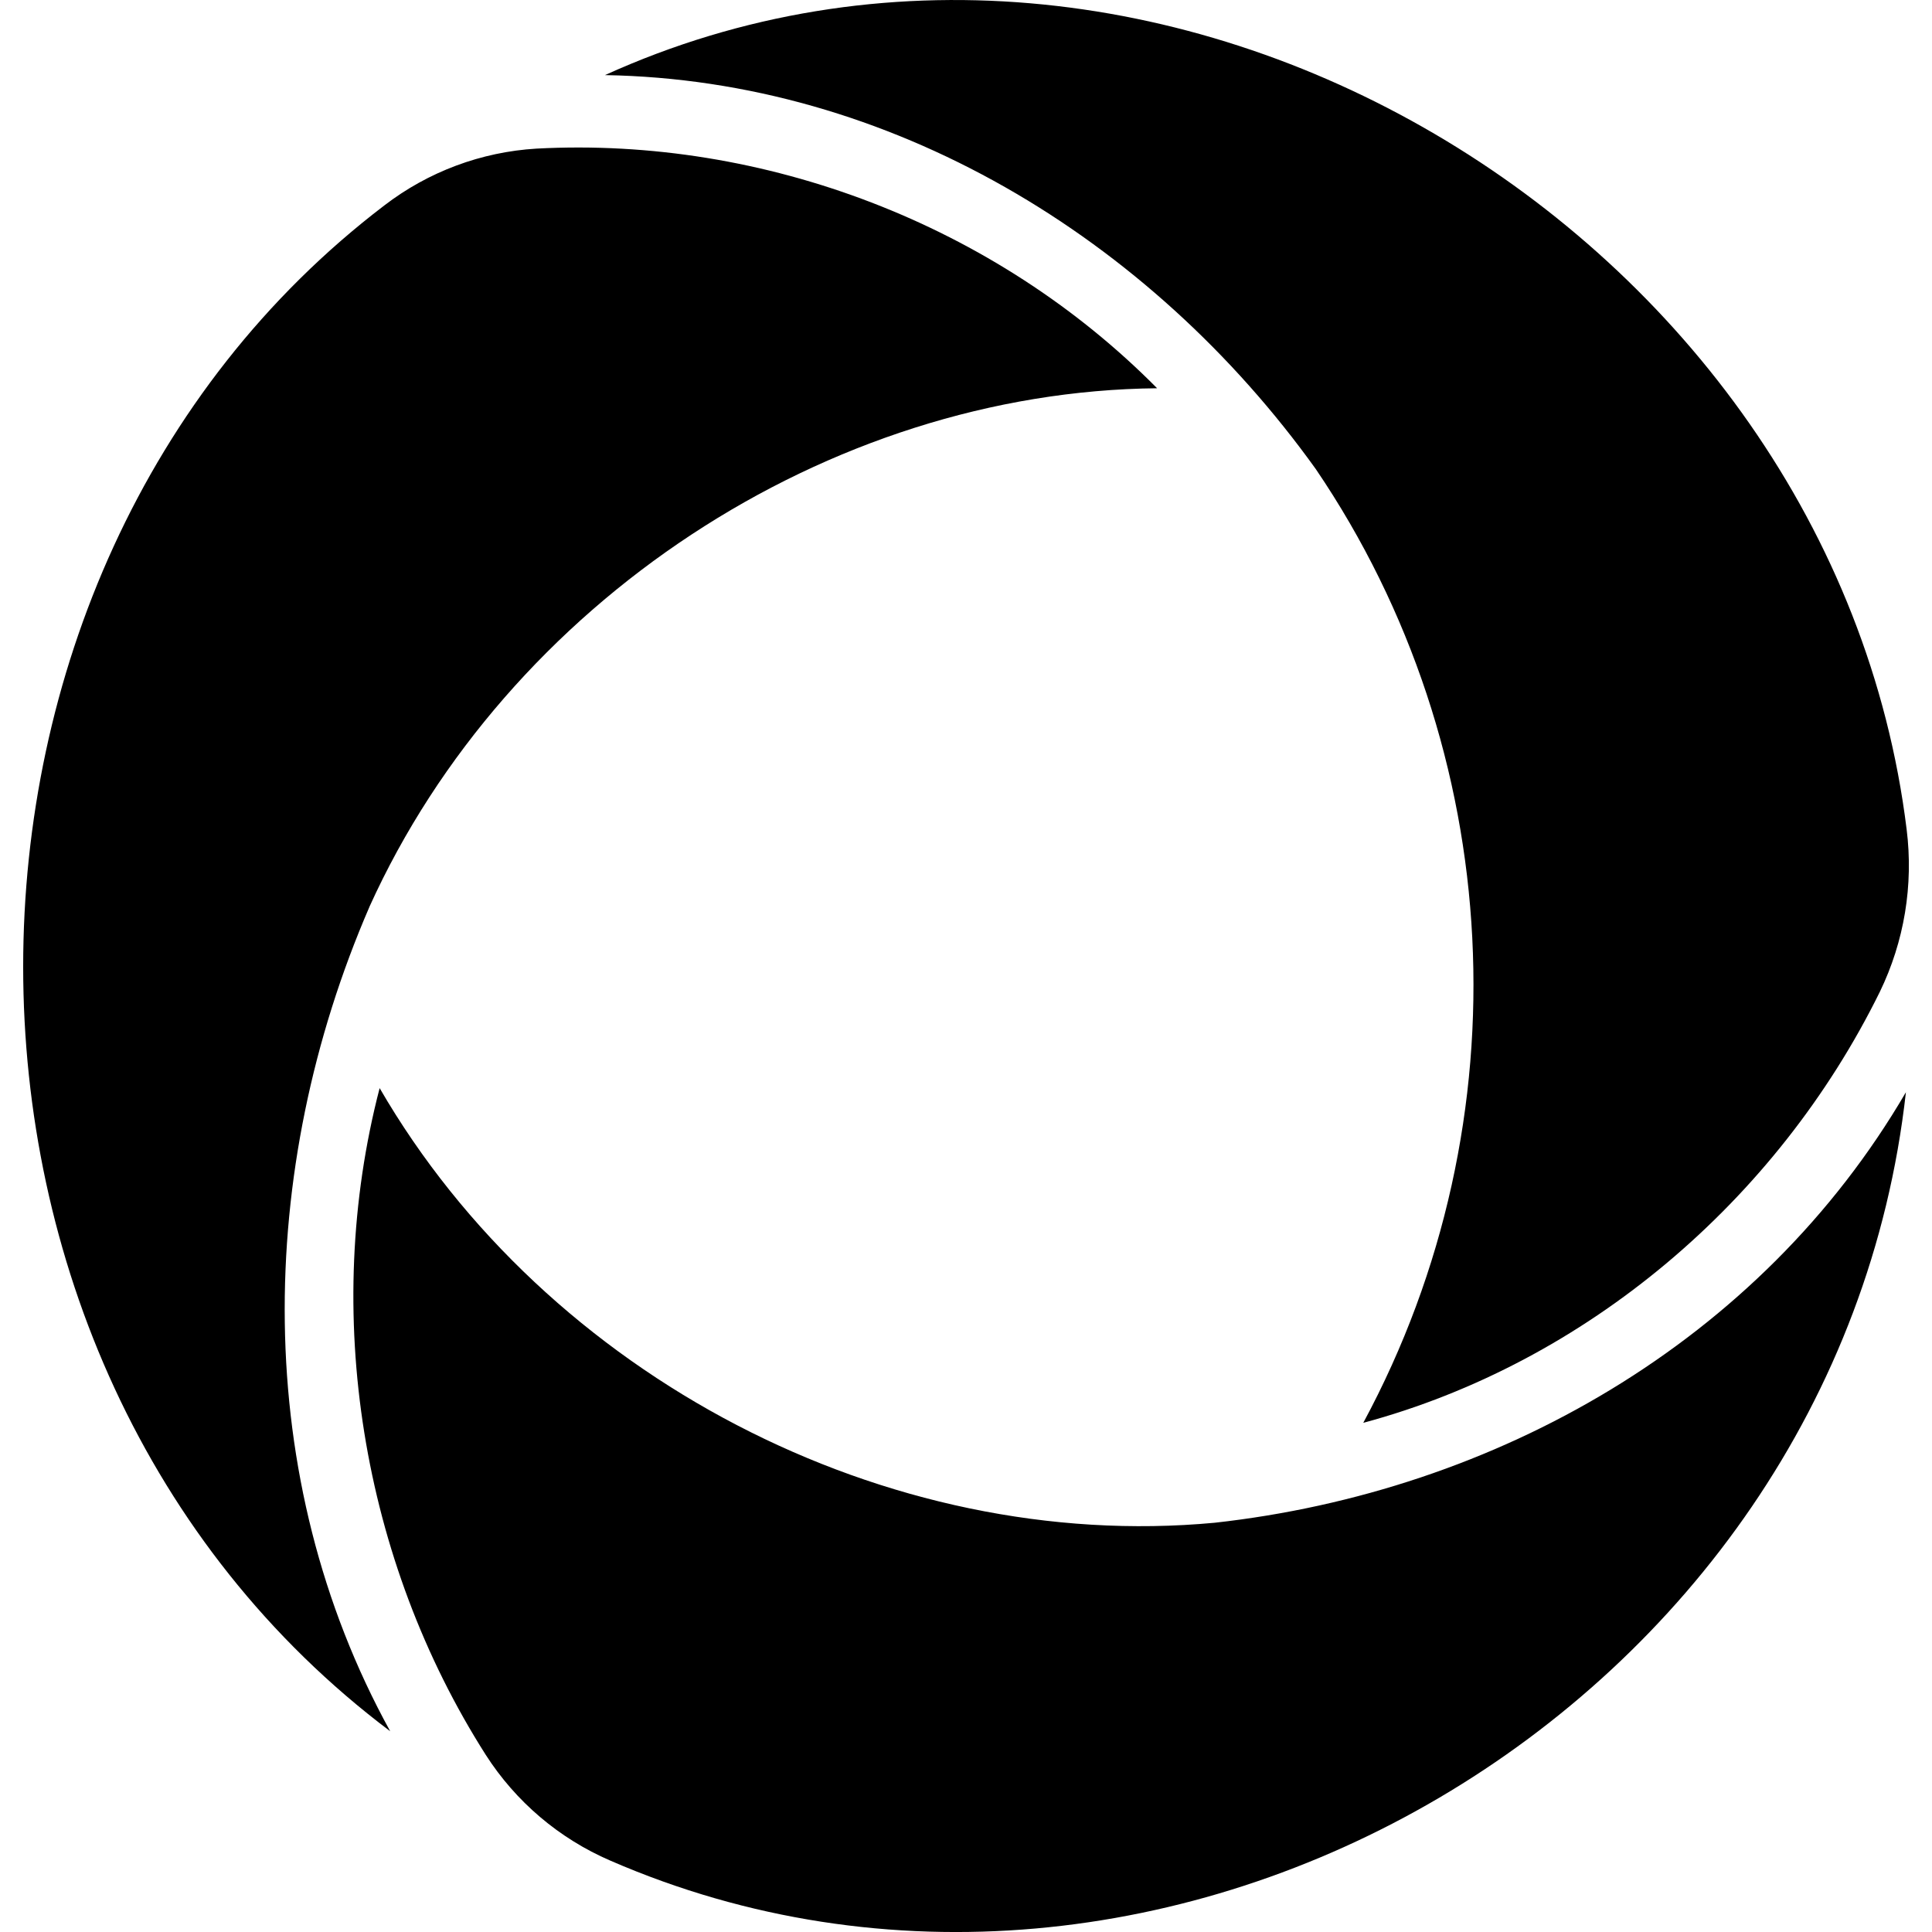
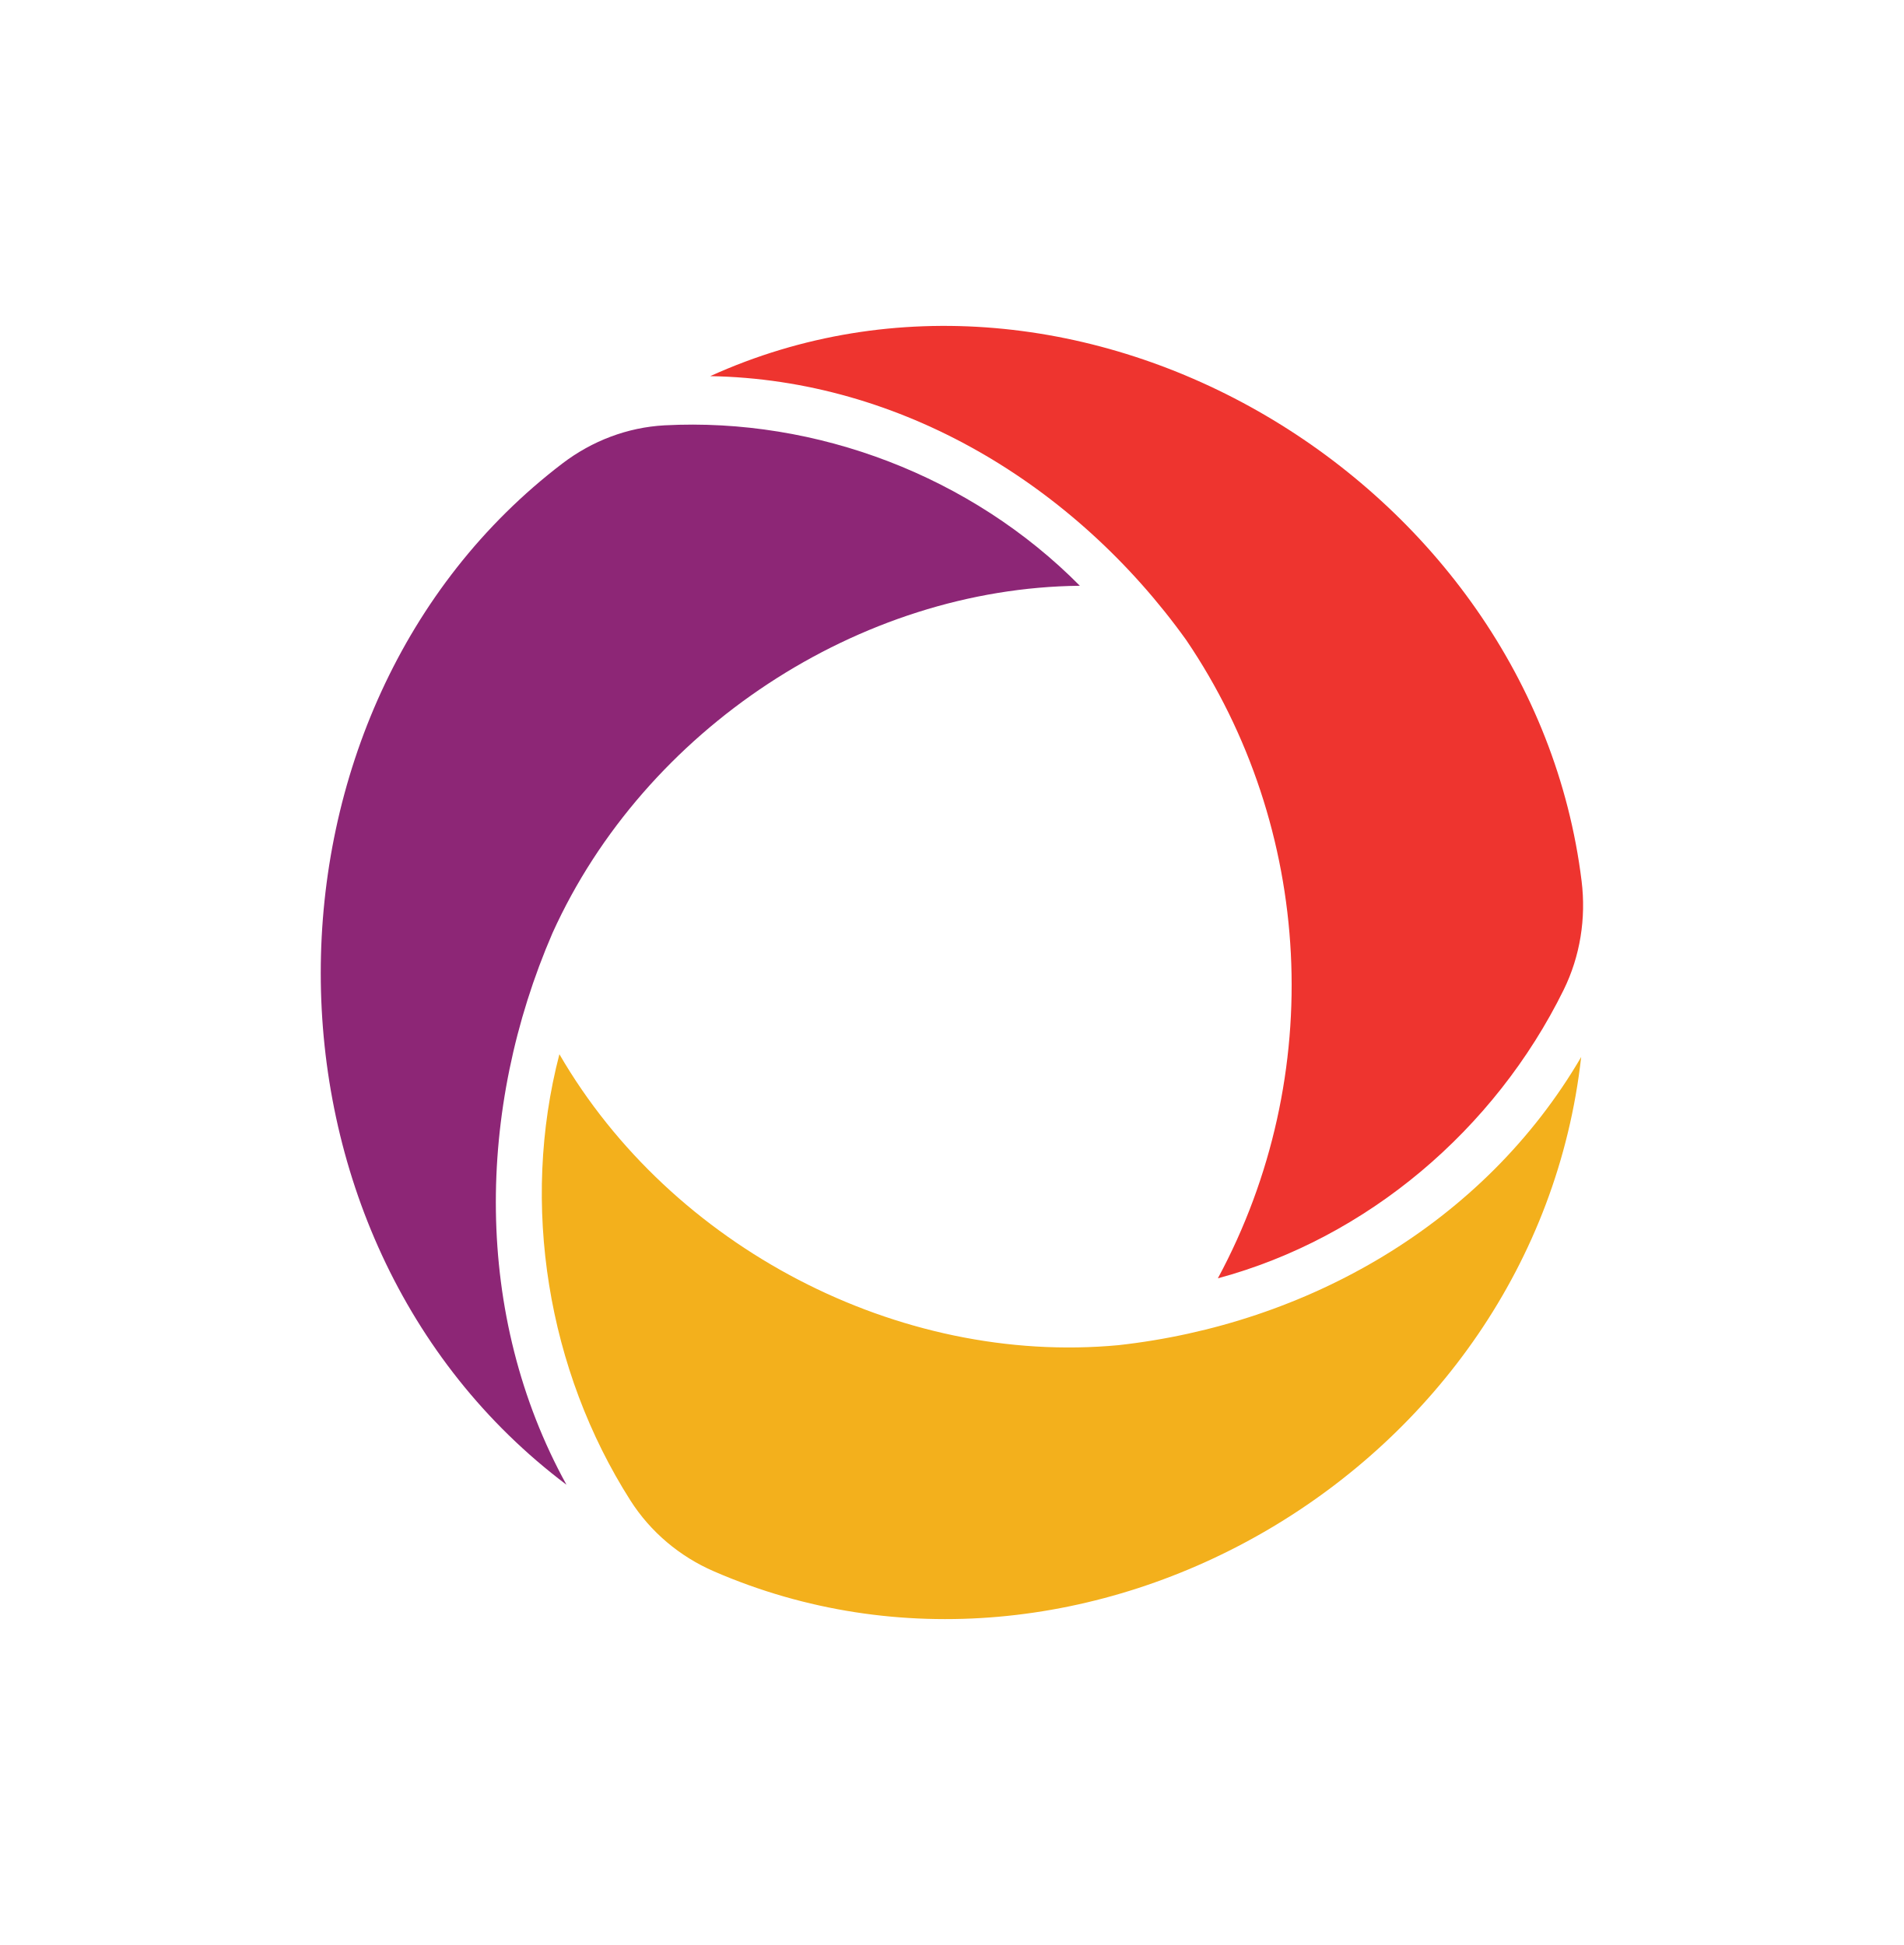
- <svg xmlns="http://www.w3.org/2000/svg" role="img" viewBox="0 0 24 24">
-   <path d="M15.09 18.916c3.488-.387 6.776-2.246 8.586-5.348-.857 7.673-9.247 12.522-16.095 9.545a3.47 3.47 0 0 1-1.547-1.314c-1.539-2.417-2.044-5.492-1.318-8.282 2.077 3.584 6.3 5.78 10.374 5.399m-10.501-7.65c-1.414 3.266-1.475 7.092.258 10.24-6.1-4.59-6.033-14.41-.074-18.953a3.44 3.44 0 0 1 1.893-.707c2.825-.15 5.695.942 7.708 2.977-4.09.04-8.073 2.66-9.785 6.442m11.757-5.437C14.283 2.951 11.053.992 7.515.933c6.84-3.105 15.253 1.929 16.17 9.37a3.6 3.6 0 0 1-.334 2.02c-1.278 2.594-3.647 4.607-6.416 5.352 2.029-3.763 1.778-8.36-.589-11.847" />
+ <svg xmlns="http://www.w3.org/2000/svg" width="184" height="188" viewBox="0 0 184 188" fill="none">
+   <path d="M108.092 130.021C126.258 128.003 143.385 118.323 152.815 102.167C148.349 142.128 104.653 167.385 68.986 151.878C65.699 150.453 62.87 148.082 60.929 145.034C52.913 132.448 50.279 116.433 54.064 101.899C64.881 120.567 86.875 132.01 108.092 130.021Z" fill="#F3B01C" />
+   <path d="M53.401 90.174C46.038 107.191 45.719 127.114 54.746 143.51C22.976 119.608 23.323 68.458 54.358 44.795C57.229 42.608 60.64 41.31 64.218 41.112C78.931 40.336 93.88 46.023 104.364 56.619C83.064 56.831 62.318 70.476 53.401 90.174Z" fill="#8D2676" />
+   <path d="M114.637 61.855C103.89 46.87 87.069 36.668 68.639 36.358C104.264 20.188 148.085 46.404 152.856 85.165C153.3 88.763 152.717 92.432 151.122 95.677C144.466 109.195 132.124 119.679 117.702 123.559C128.269 103.96 126.965 80.015 114.637 61.855Z" fill="#EE342F" />
</svg>
